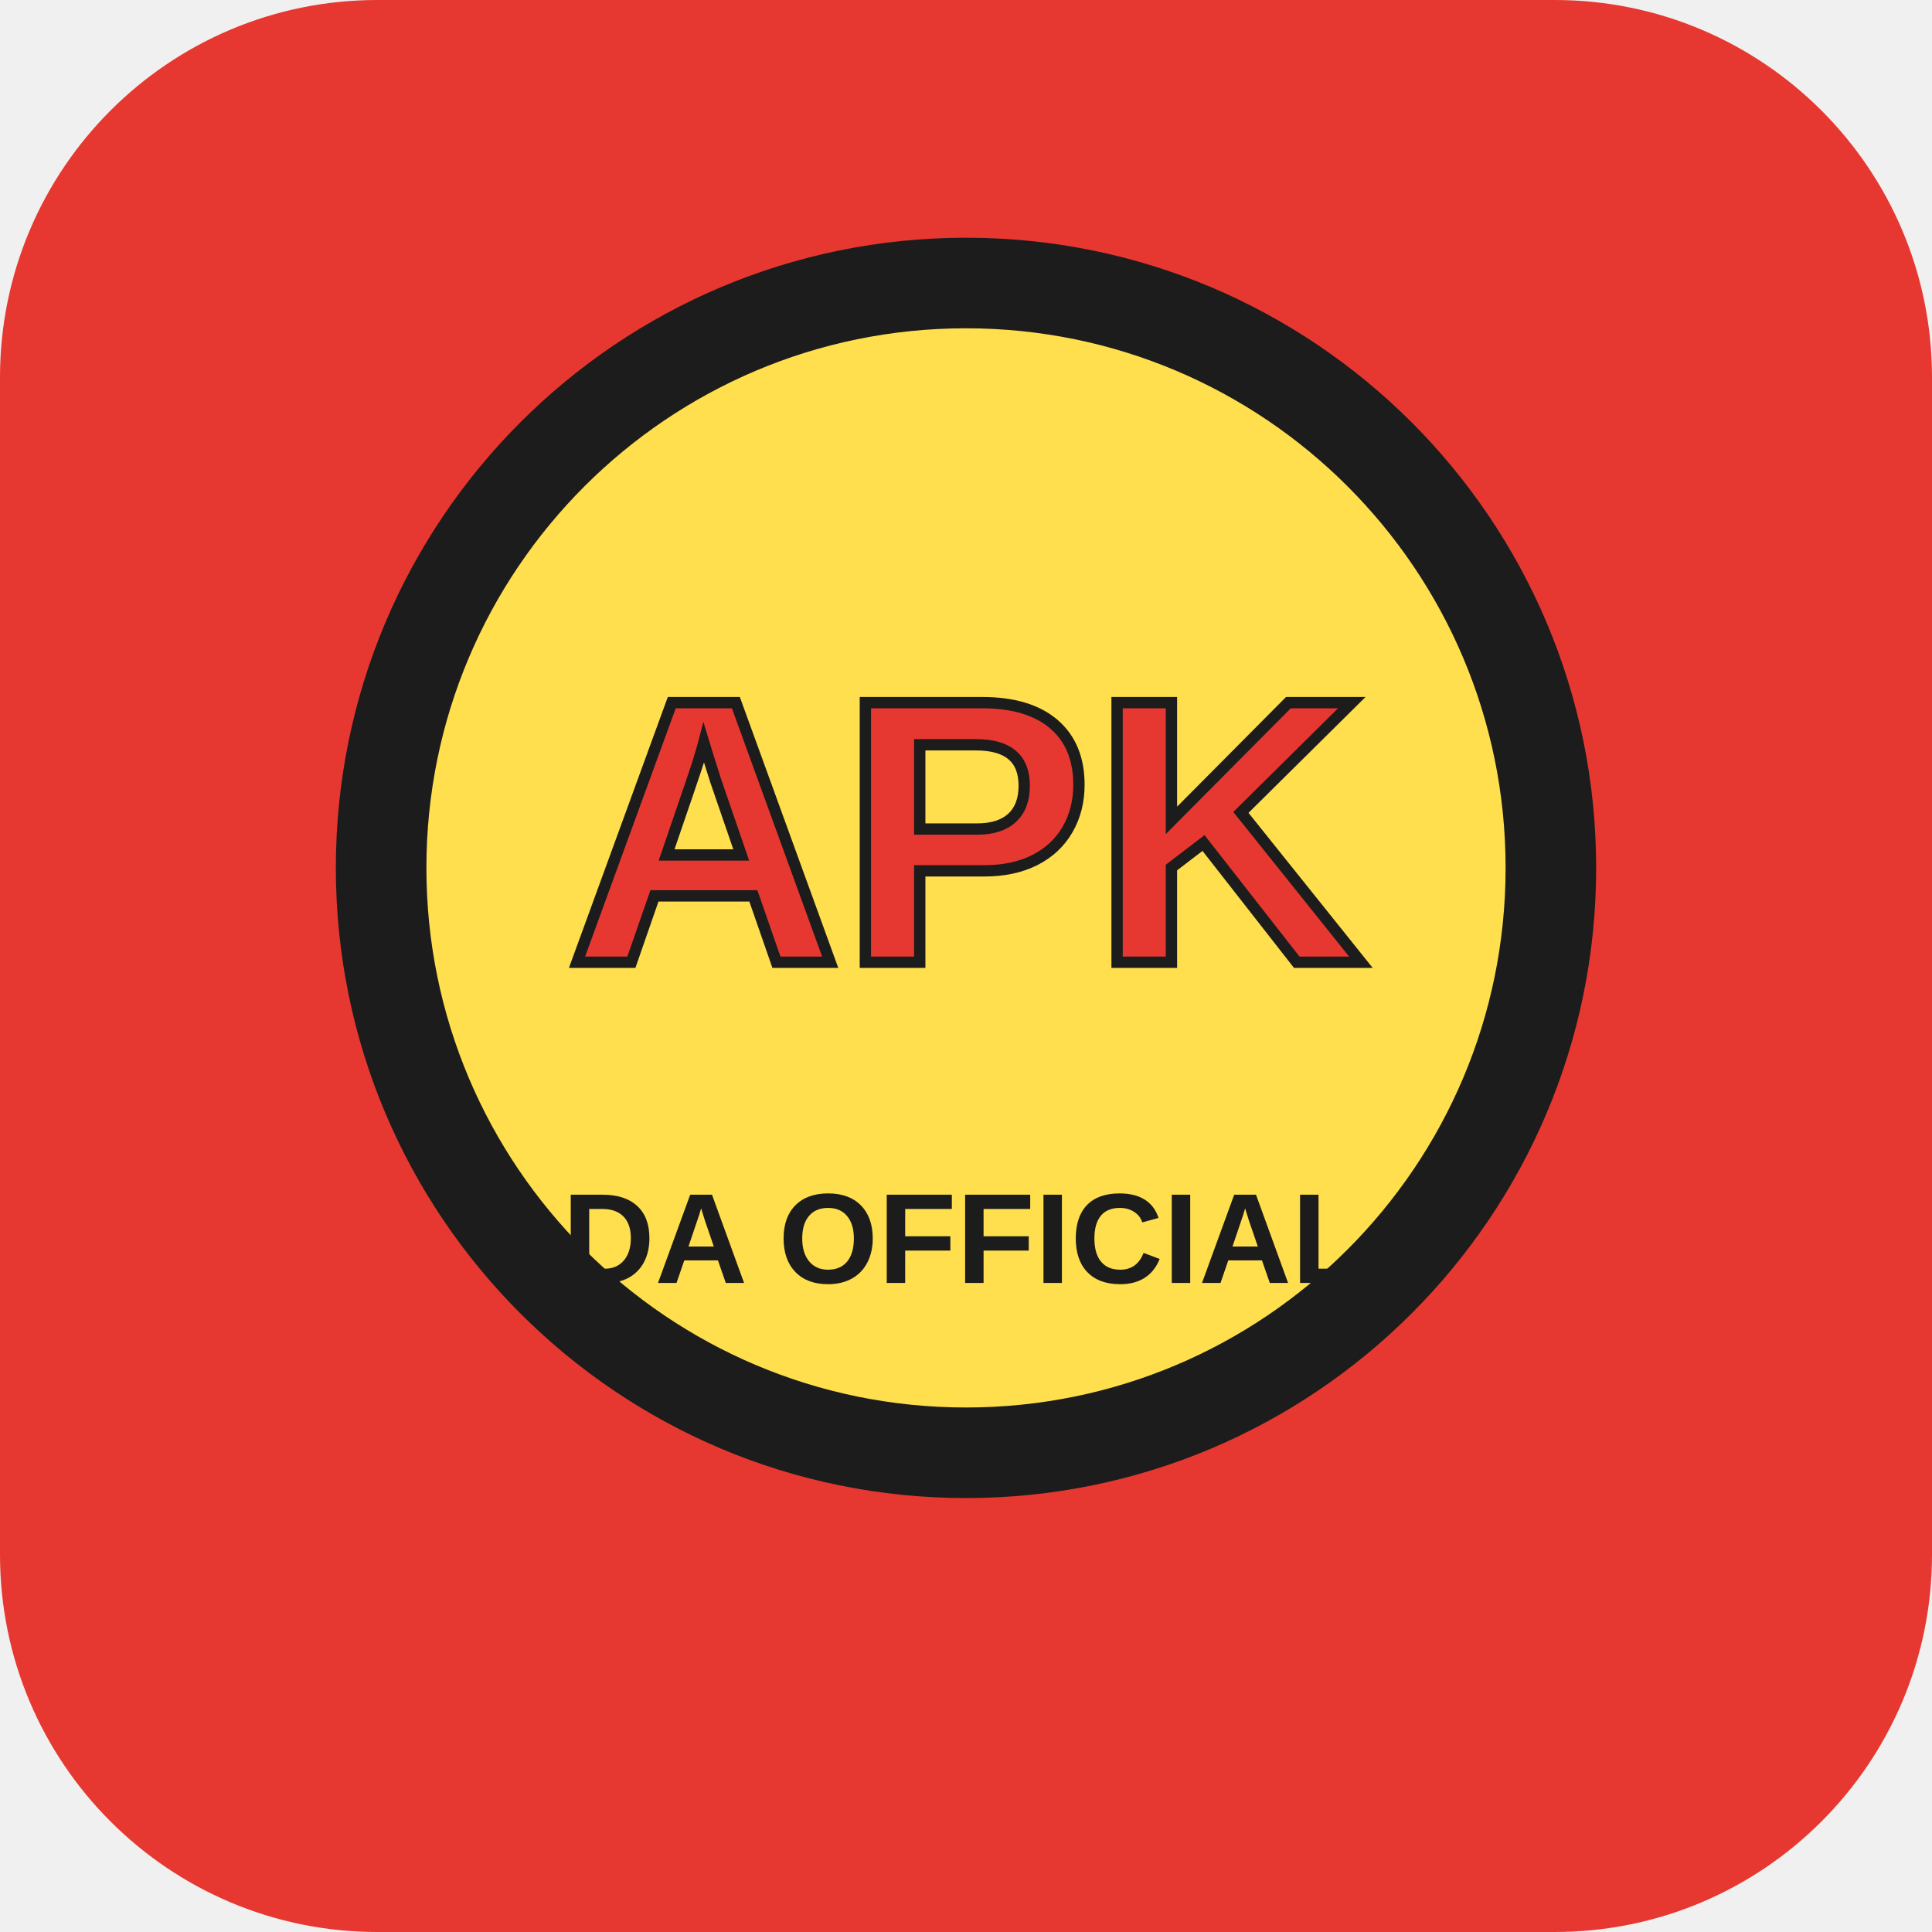
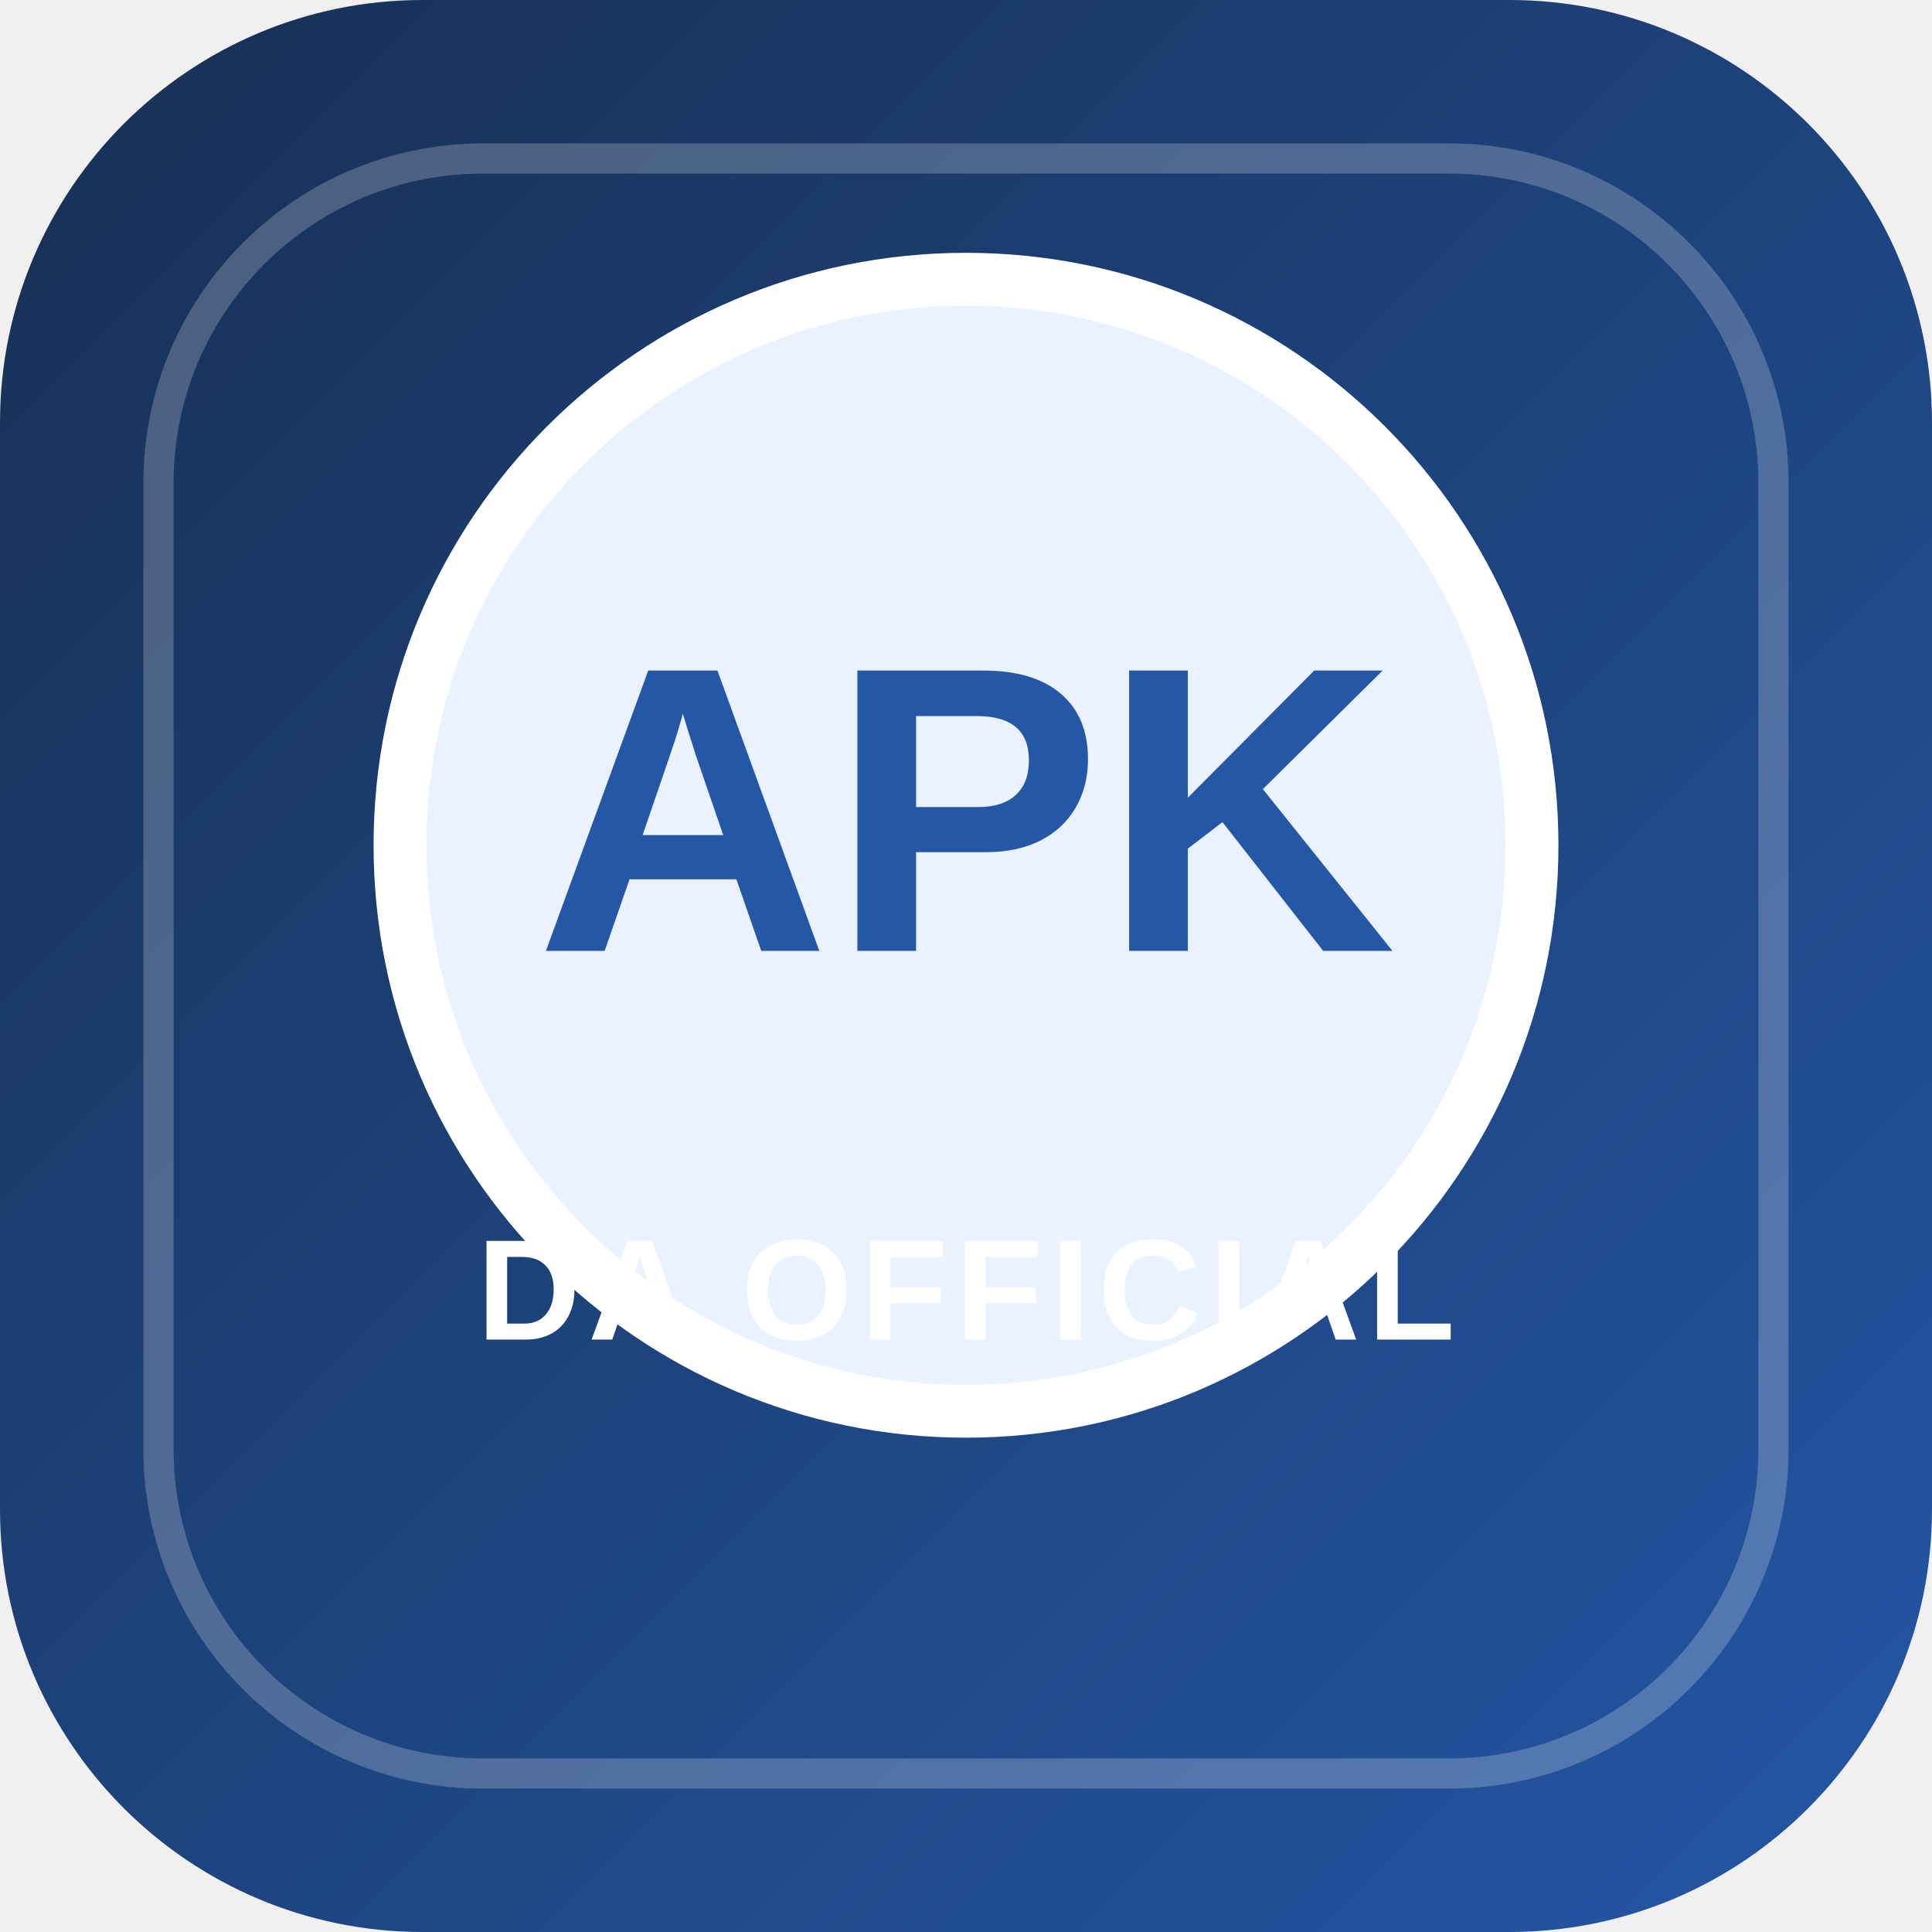
- <svg xmlns="http://www.w3.org/2000/svg" aria-labelledby="iconTitle" viewBox="0 0 512 512">
-   <rect width="512" height="512" rx="100" fill="#e63830" />
-   <circle cx="256" cy="230" r="155" fill="#ffdf4d" stroke="#1c1c1c" stroke-width="24" />
-   <text x="256" y="255" text-anchor="middle" font-family="Arial,sans-serif" font-weight="900" font-size="100" fill="#e63830" stroke="#1c1c1c" stroke-width="3">APK</text>
-   <text x="256" y="340" text-anchor="middle" font-family="Arial,sans-serif" font-weight="900" font-size="34" fill="#1c1c1c">DA OFFICIAL</text>
+ <svg xmlns="http://www.w3.org/2000/svg" viewBox="0 0 512 512" role="img" aria-labelledby="iconTitle">
+   <defs>
+     <linearGradient id="bg" x1="0" y1="0" x2="1" y2="1">
+       <stop offset="0" stop-color="#172f53" />
+       <stop offset="1" stop-color="#2457a6" />
+     </linearGradient>
+   </defs>
+   <rect width="512" height="512" rx="112" fill="url(#bg)" />
+   <rect x="42" y="42" width="428" height="428" rx="86" fill="none" stroke="#ffffff" stroke-opacity=".22" stroke-width="8" />
+   <circle cx="256" cy="224" r="150" fill="#eaf2ff" stroke="#ffffff" stroke-width="14" />
+   <text x="256" y="252" text-anchor="middle" font-family="Arial,sans-serif" font-weight="900" font-size="108" fill="#2457a6">APK</text>
+   <text x="256" y="355" text-anchor="middle" font-family="Arial,sans-serif" font-weight="900" font-size="38" letter-spacing="2" fill="#ffffff">DA OFFICIAL</text>
</svg>
